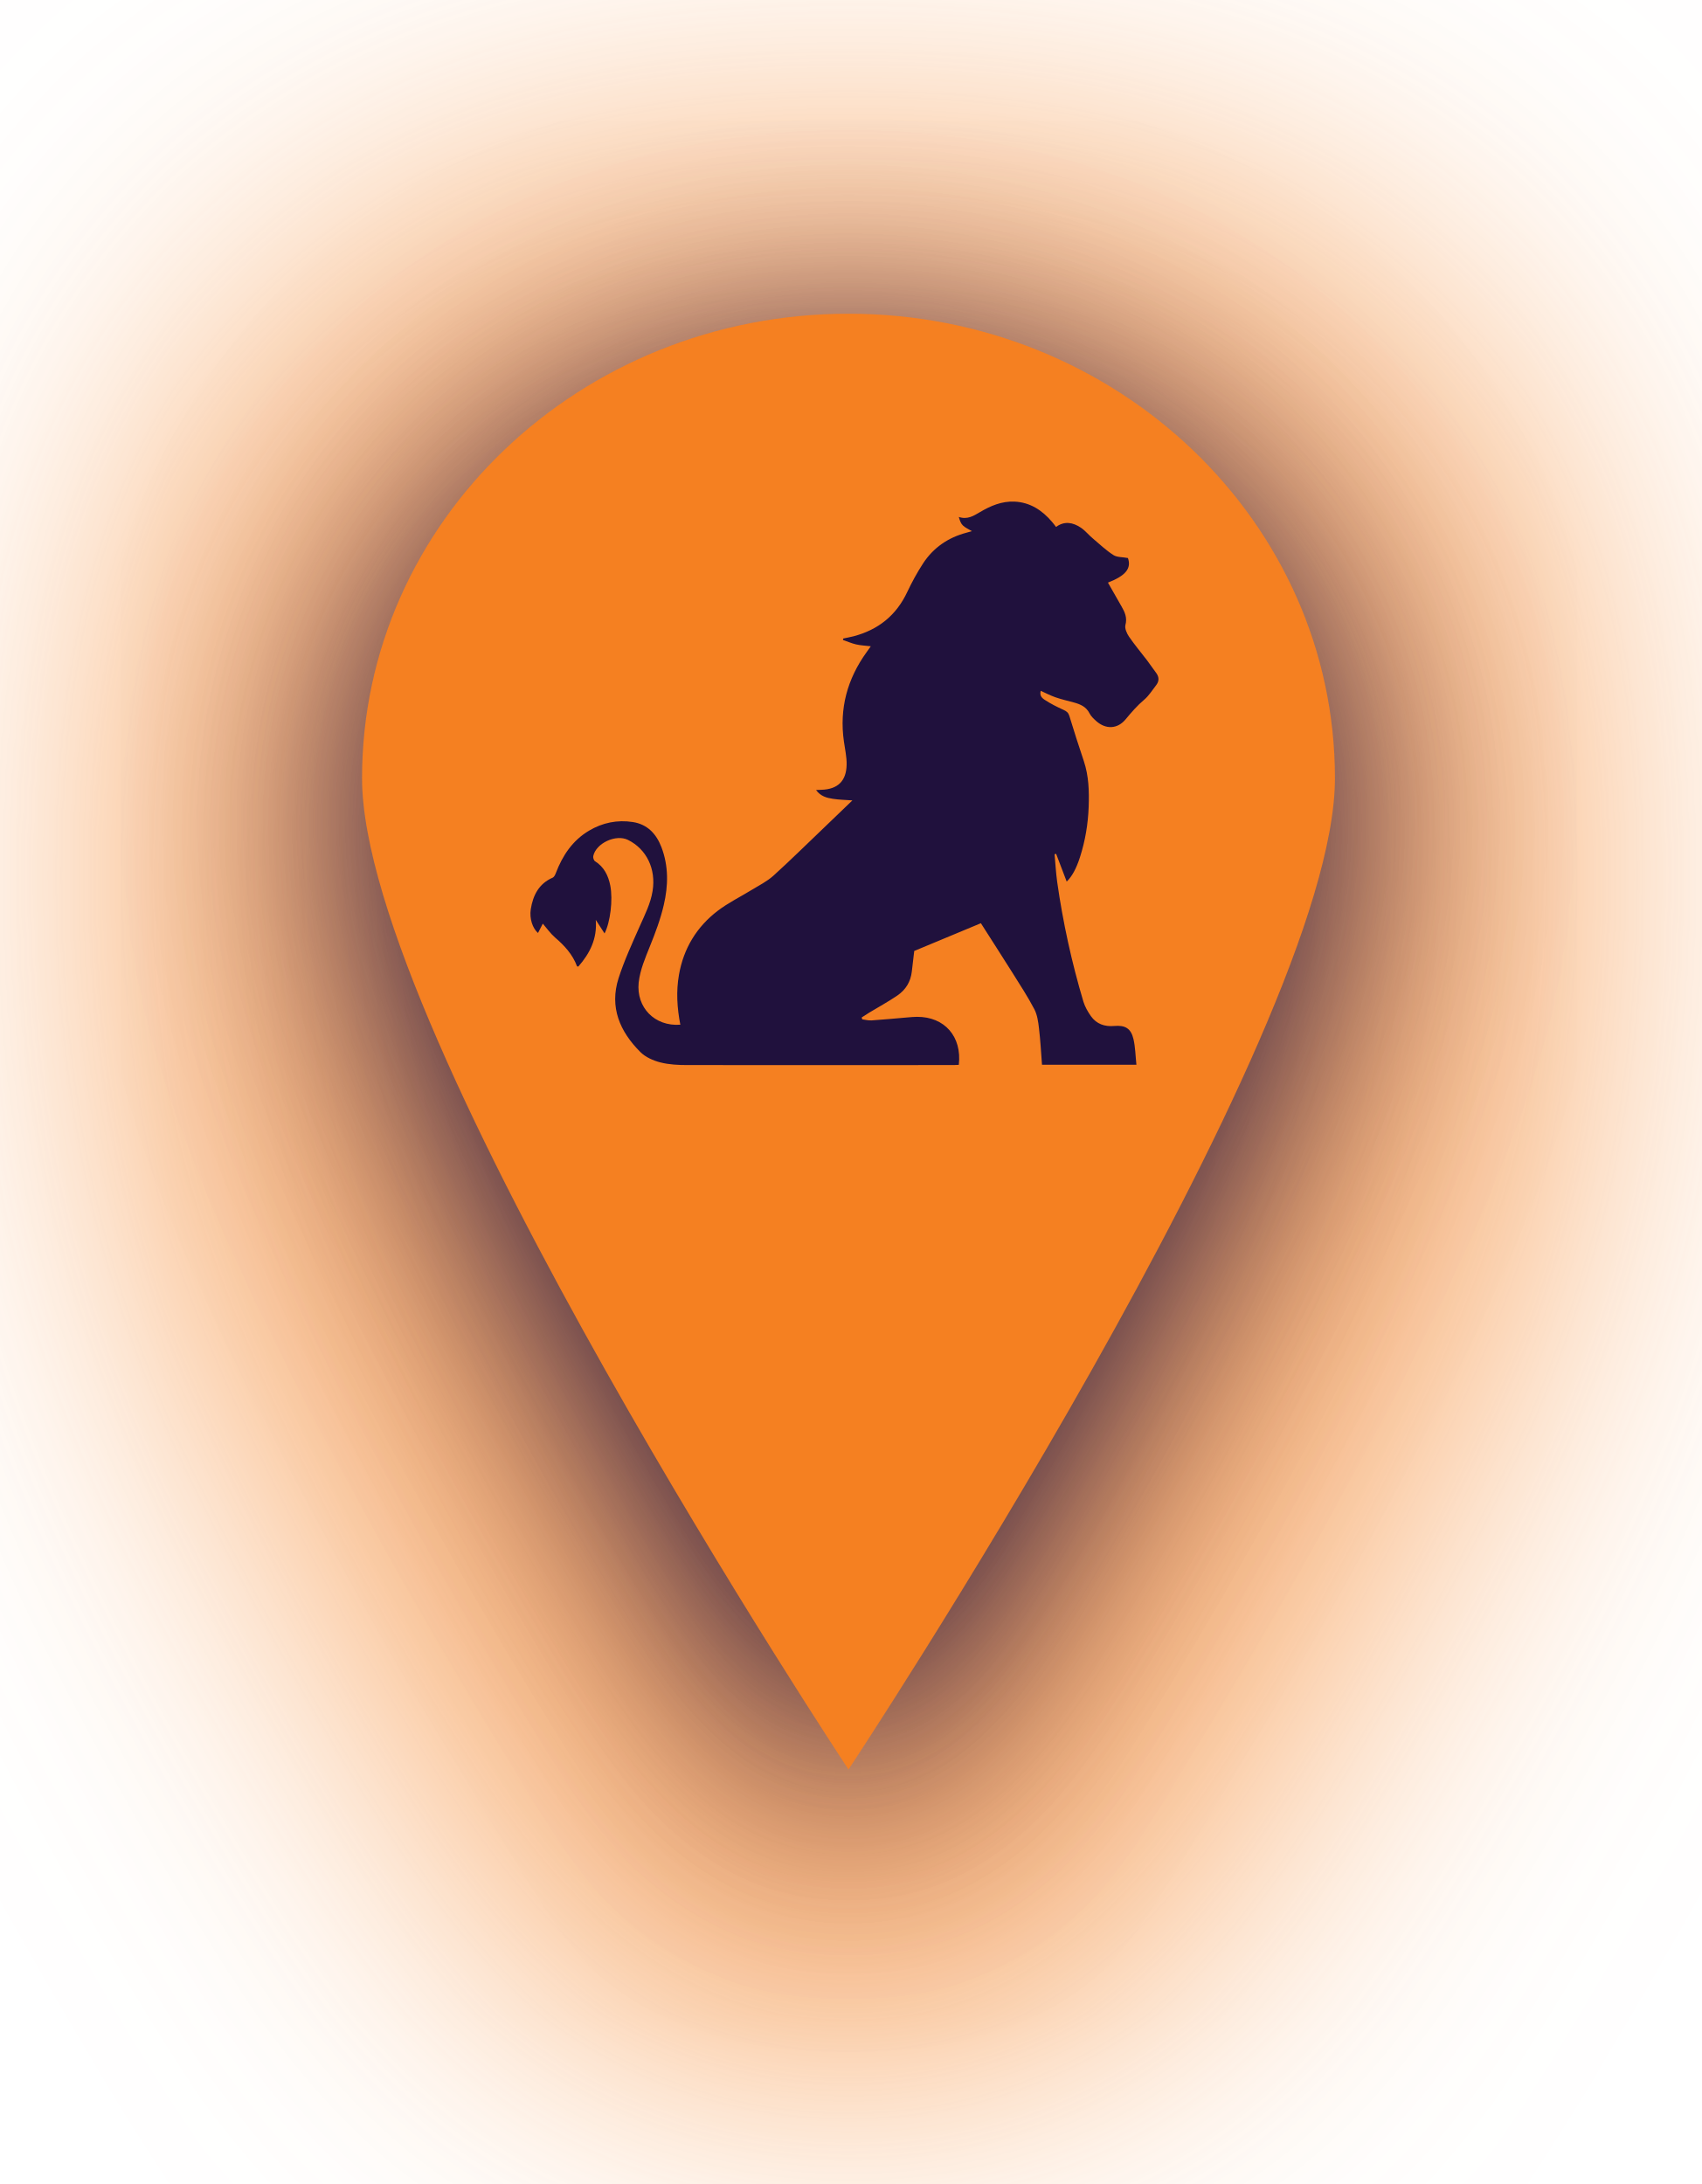
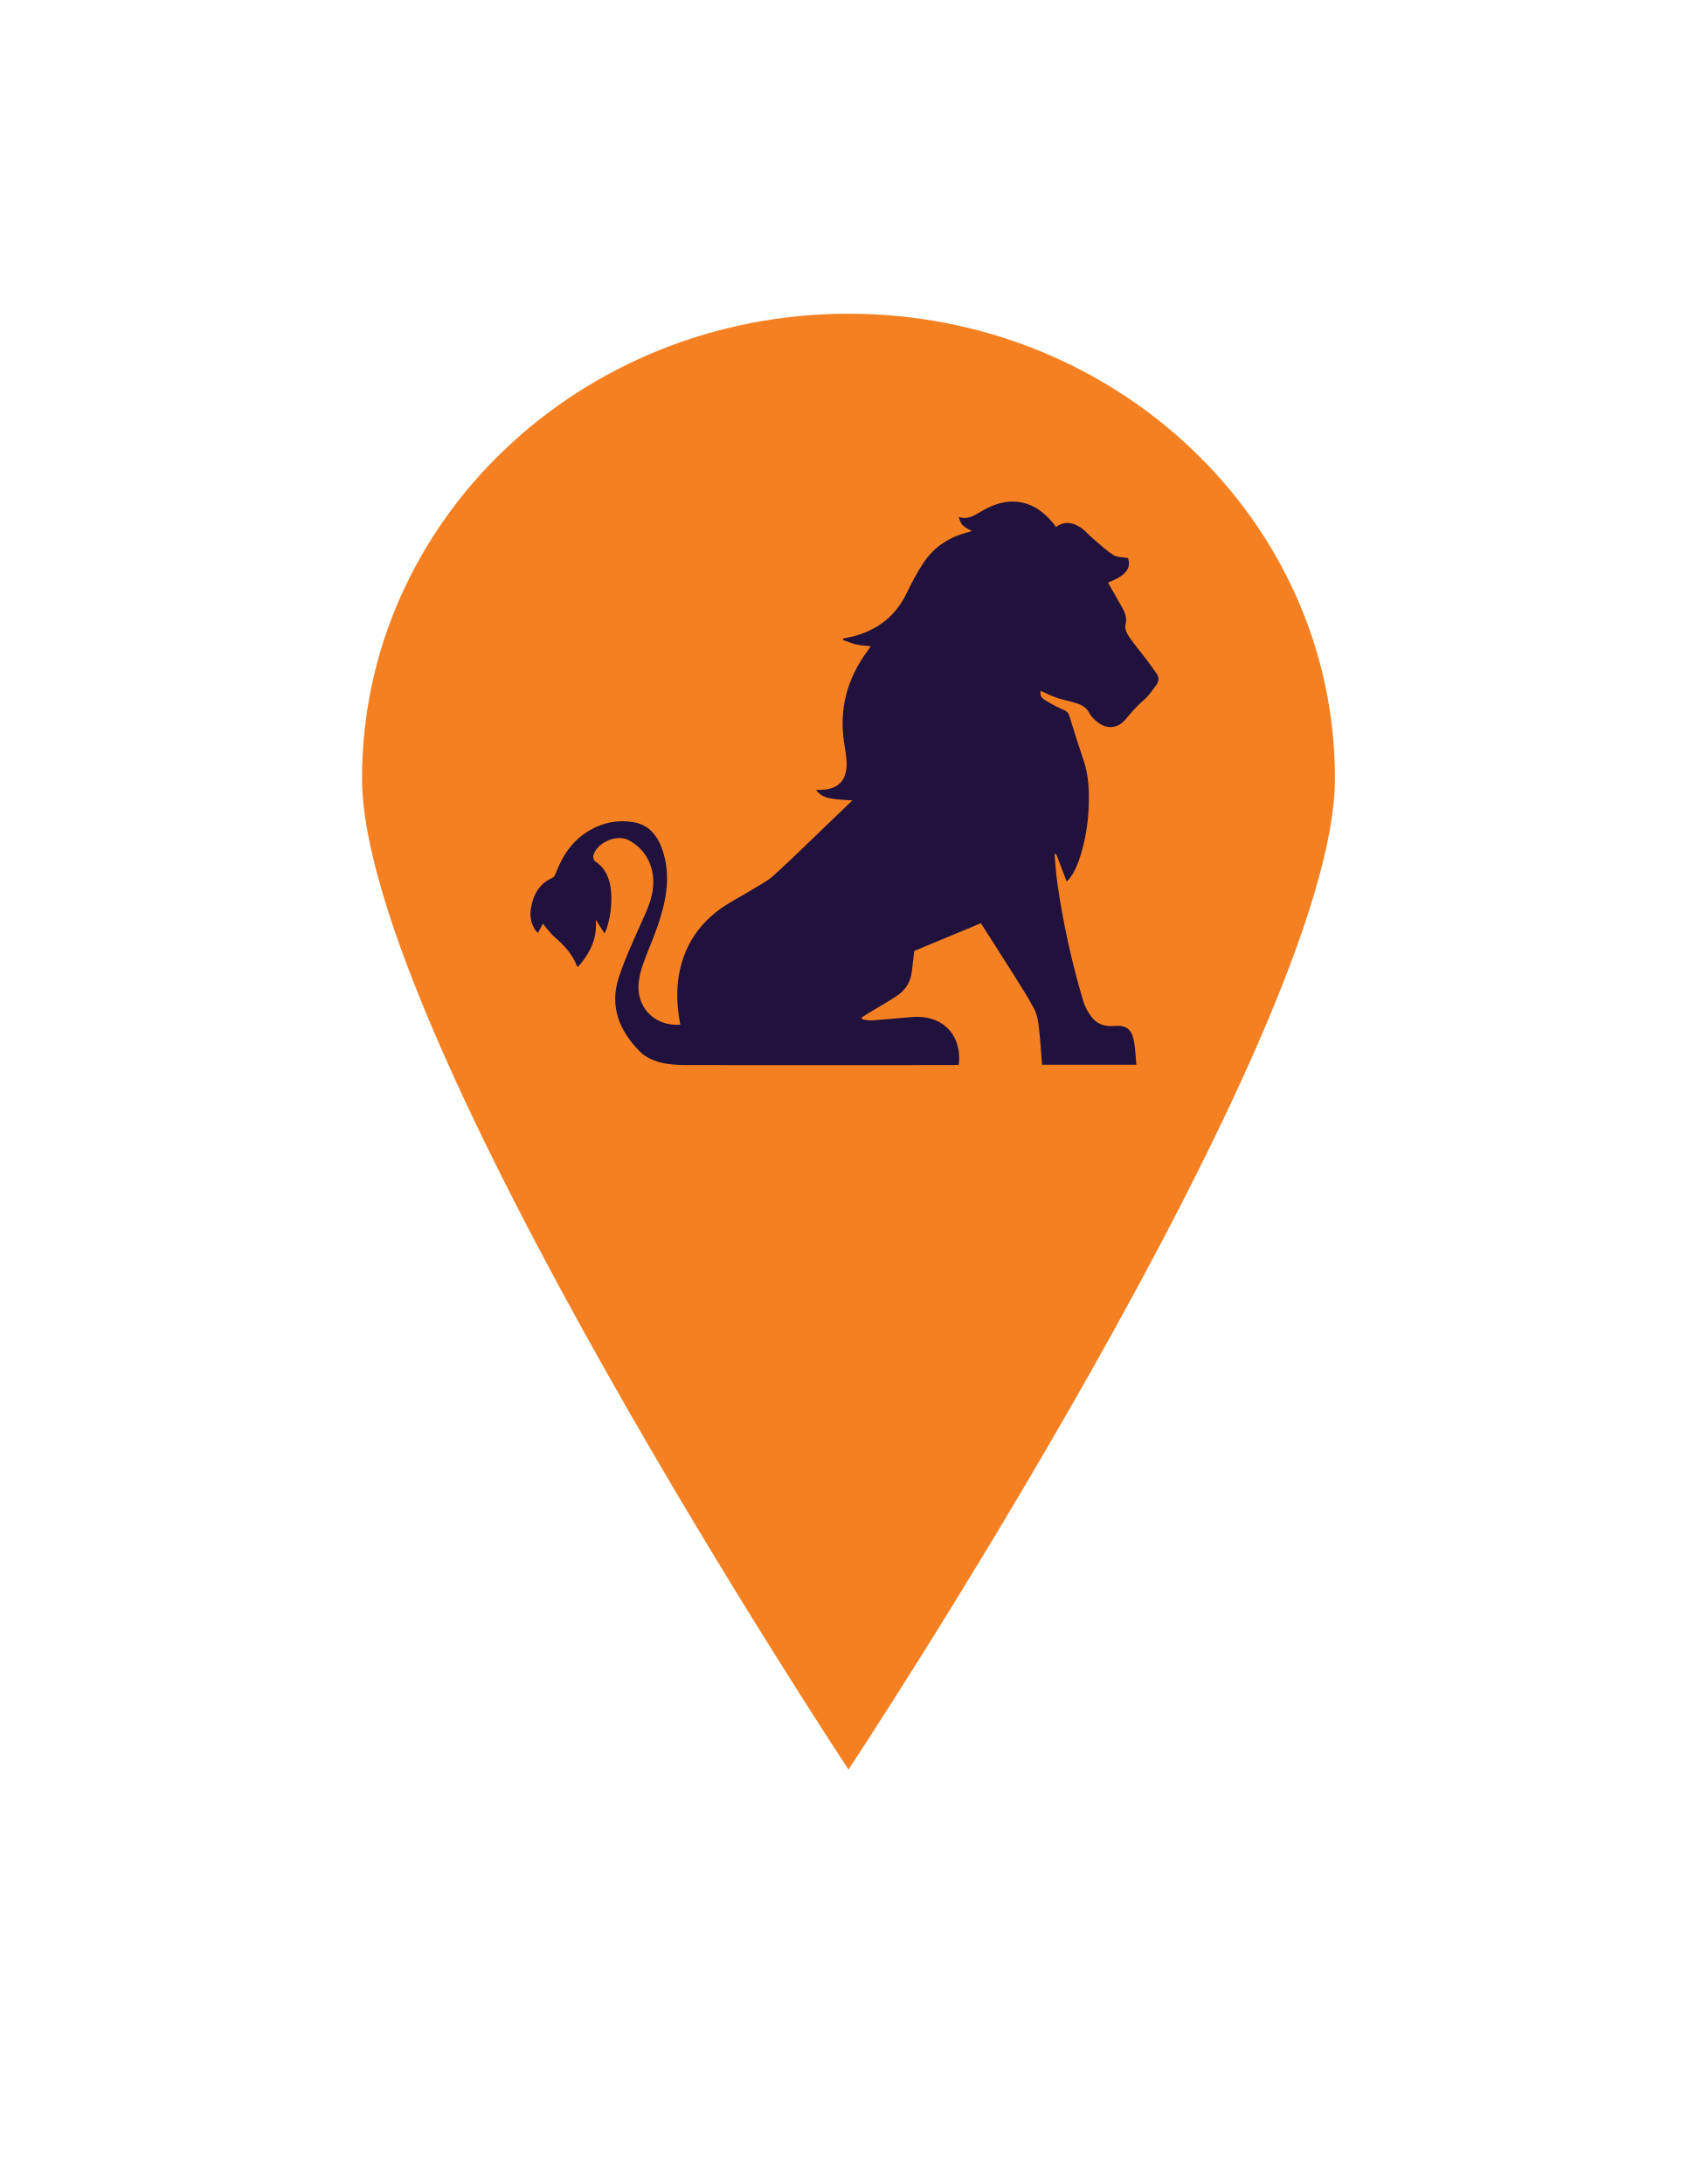
<svg xmlns="http://www.w3.org/2000/svg" width="141" height="181" viewBox="0 0 141 181" fill="none">
-   <g filter="url(#filter0_d_1_525)">
-     <g filter="url(#filter1_d_1_525)">
+   <g>
+     <g>
      <path d="M70.31 26C48.028 26 30 43.245 30 64.496C30 85.747 70.31 146.649 70.31 146.649C70.31 146.649 110.62 85.747 110.62 64.496C110.62 43.245 92.592 26 70.31 26Z" fill="#F58021" />
    </g>
    <path d="M56.375 84.923C56.106 83.539 56.019 82.163 56.262 80.787C56.644 78.602 57.727 76.817 59.471 75.485C60.338 74.823 61.335 74.335 62.272 73.761C62.887 73.386 63.547 73.056 64.076 72.585C65.472 71.323 66.807 69.999 68.169 68.702C68.975 67.936 69.773 67.161 70.632 66.334C70.05 66.29 69.53 66.282 69.019 66.203C68.507 66.125 67.995 65.994 67.622 65.472C67.804 65.463 67.934 65.454 68.065 65.454C69.435 65.411 70.129 64.714 70.155 63.382C70.172 62.738 70.016 62.085 69.929 61.441C69.539 58.715 70.215 56.26 71.811 54.048C71.915 53.9 72.028 53.743 72.158 53.561C71.716 53.508 71.317 53.491 70.935 53.404C70.562 53.317 70.215 53.16 69.851 53.038C69.86 52.995 69.868 52.951 69.877 52.916C70.163 52.855 70.449 52.803 70.727 52.733C72.774 52.194 74.274 51.001 75.184 49.05C75.566 48.241 76 47.448 76.485 46.7C77.344 45.385 78.567 44.549 80.084 44.148C80.223 44.114 80.353 44.07 80.535 44.018C80.258 43.852 79.989 43.739 79.789 43.548C79.616 43.382 79.529 43.13 79.451 42.842C80.171 43.086 80.683 42.747 81.203 42.442C82.087 41.919 83.007 41.528 84.065 41.571C85.365 41.632 86.354 42.285 87.178 43.252C87.291 43.382 87.395 43.522 87.507 43.67C88.21 43.156 88.912 43.295 89.563 43.73C89.927 43.974 90.213 44.34 90.56 44.627C91.115 45.097 91.653 45.611 92.268 46.003C92.572 46.195 93.014 46.16 93.465 46.247C93.76 47.091 93.309 47.701 91.809 48.284C92.182 48.937 92.555 49.59 92.927 50.243C93.205 50.722 93.422 51.192 93.257 51.802C93.188 52.081 93.37 52.49 93.552 52.76C94.02 53.439 94.549 54.074 95.052 54.727C95.312 55.076 95.564 55.433 95.815 55.781C96.058 56.12 96.058 56.451 95.807 56.782C95.486 57.191 95.208 57.653 94.818 57.984C94.237 58.471 93.76 59.029 93.274 59.612C92.598 60.431 91.627 60.465 90.829 59.751C90.629 59.569 90.413 59.368 90.291 59.133C90.014 58.576 89.537 58.367 88.99 58.219C88.47 58.08 87.95 57.958 87.447 57.784C87.031 57.636 86.64 57.435 86.241 57.252C86.172 57.522 86.198 57.749 86.545 57.984C87.048 58.315 87.585 58.585 88.141 58.837C88.383 58.95 88.522 59.055 88.609 59.325C88.99 60.587 89.398 61.841 89.814 63.086C90.222 64.314 90.257 65.576 90.213 66.856C90.161 68.293 89.927 69.677 89.493 71.036C89.181 72.002 88.834 72.629 88.392 73.064C88.097 72.289 87.811 71.523 87.516 70.766C87.473 70.774 87.429 70.783 87.386 70.792C87.455 71.558 87.499 72.324 87.603 73.09C88.08 76.451 88.808 79.769 89.779 83.025C89.91 83.443 90.144 83.852 90.395 84.209C90.864 84.871 91.54 85.097 92.329 85.028C93.24 84.949 93.717 85.228 93.925 86.116C94.081 86.795 94.09 87.509 94.168 88.241C91.505 88.241 88.973 88.241 86.345 88.241C86.267 87.231 86.215 86.221 86.094 85.219C86.033 84.679 85.955 84.114 85.712 83.643C85.175 82.616 84.542 81.649 83.926 80.665C83.05 79.272 82.157 77.888 81.281 76.512C79.503 77.252 77.656 78.027 75.757 78.811C75.696 79.307 75.627 79.917 75.557 80.517C75.462 81.371 75.046 82.032 74.361 82.503C73.606 83.016 72.808 83.452 72.028 83.922C71.82 84.052 71.612 84.192 71.403 84.322C71.421 84.375 71.429 84.427 71.447 84.479C71.707 84.514 71.976 84.584 72.227 84.566C73.233 84.497 74.239 84.401 75.254 84.314C75.497 84.296 75.739 84.27 75.991 84.27C78.272 84.261 79.72 85.907 79.451 88.249C79.312 88.258 79.174 88.267 79.035 88.267C71.681 88.267 64.318 88.275 56.964 88.267C56.218 88.267 55.447 88.232 54.727 88.049C54.137 87.901 53.487 87.614 53.062 87.187C51.371 85.498 50.486 83.478 51.258 81.066C51.735 79.586 52.394 78.158 53.027 76.73C53.444 75.79 53.912 74.875 54.077 73.839C54.371 72.019 53.582 70.374 52.039 69.608C51.041 69.111 49.385 69.878 49.16 70.948C49.133 71.079 49.203 71.305 49.298 71.367C50.053 71.845 50.408 72.559 50.573 73.404C50.798 74.579 50.573 76.434 50.096 77.357C49.853 76.983 49.61 76.608 49.368 76.234C49.498 77.801 48.873 79.02 47.919 80.108C47.867 80.091 47.824 80.091 47.815 80.082C47.451 79.098 46.775 78.367 45.994 77.696C45.613 77.366 45.318 76.939 44.98 76.547C44.875 76.747 44.728 77.035 44.581 77.322C44.138 76.939 43.861 76.138 43.982 75.354C44.164 74.205 44.65 73.23 45.803 72.734C45.916 72.681 46.003 72.507 46.055 72.368C46.61 70.905 47.442 69.651 48.813 68.841C49.923 68.18 51.154 67.927 52.438 68.127C53.634 68.31 54.38 69.094 54.805 70.2C55.412 71.776 55.377 73.404 55.004 74.997C54.736 76.164 54.311 77.296 53.86 78.41C53.469 79.394 53.044 80.361 52.923 81.432C52.715 83.487 54.241 85.08 56.375 84.923Z" fill="#20113D" />
  </g>
  <defs>
    <filter id="filter0_d_1_525" x="-9.302" y="-8.562" width="160" height="204" filterUnits="userSpaceOnUse" color-interpolation-filters="sRGB">
      <feFlood flood-opacity="0" result="BackgroundImageFix" />
      <feColorMatrix in="SourceAlpha" type="matrix" values="0 0 0 0 0 0 0 0 0 0 0 0 0 0 0 0 0 0 127 0" result="hardAlpha" />
      <feOffset dy="4" />
      <feGaussianBlur stdDeviation="15" />
      <feColorMatrix type="matrix" values="0 0 0 0 0.961 0 0 0 0 0.502 0 0 0 0 0.129 0 0 0 0.7 0" />
      <feBlend mode="normal" in2="BackgroundImageFix" result="effect1_dropShadow_1_525" />
      <feBlend mode="normal" in="SourceGraphic" in2="effect1_dropShadow_1_525" result="shape" />
    </filter>
    <filter id="filter1_d_1_525" x="10" y="10" width="120.62" height="160.648" filterUnits="userSpaceOnUse" color-interpolation-filters="sRGB">
      <feFlood flood-opacity="0" result="BackgroundImageFix" />
      <feColorMatrix in="SourceAlpha" type="matrix" values="0 0 0 0 0 0 0 0 0 0 0 0 0 0 0 0 0 0 127 0" result="hardAlpha" />
      <feOffset dy="4" />
      <feGaussianBlur stdDeviation="10" />
      <feColorMatrix type="matrix" values="0 0 0 0 0.125 0 0 0 0 0.067 0 0 0 0 0.239 0 0 0 1 0" />
      <feBlend mode="normal" in2="BackgroundImageFix" result="effect1_dropShadow_1_525" />
      <feBlend mode="normal" in="SourceGraphic" in2="effect1_dropShadow_1_525" result="shape" />
    </filter>
  </defs>
</svg>
